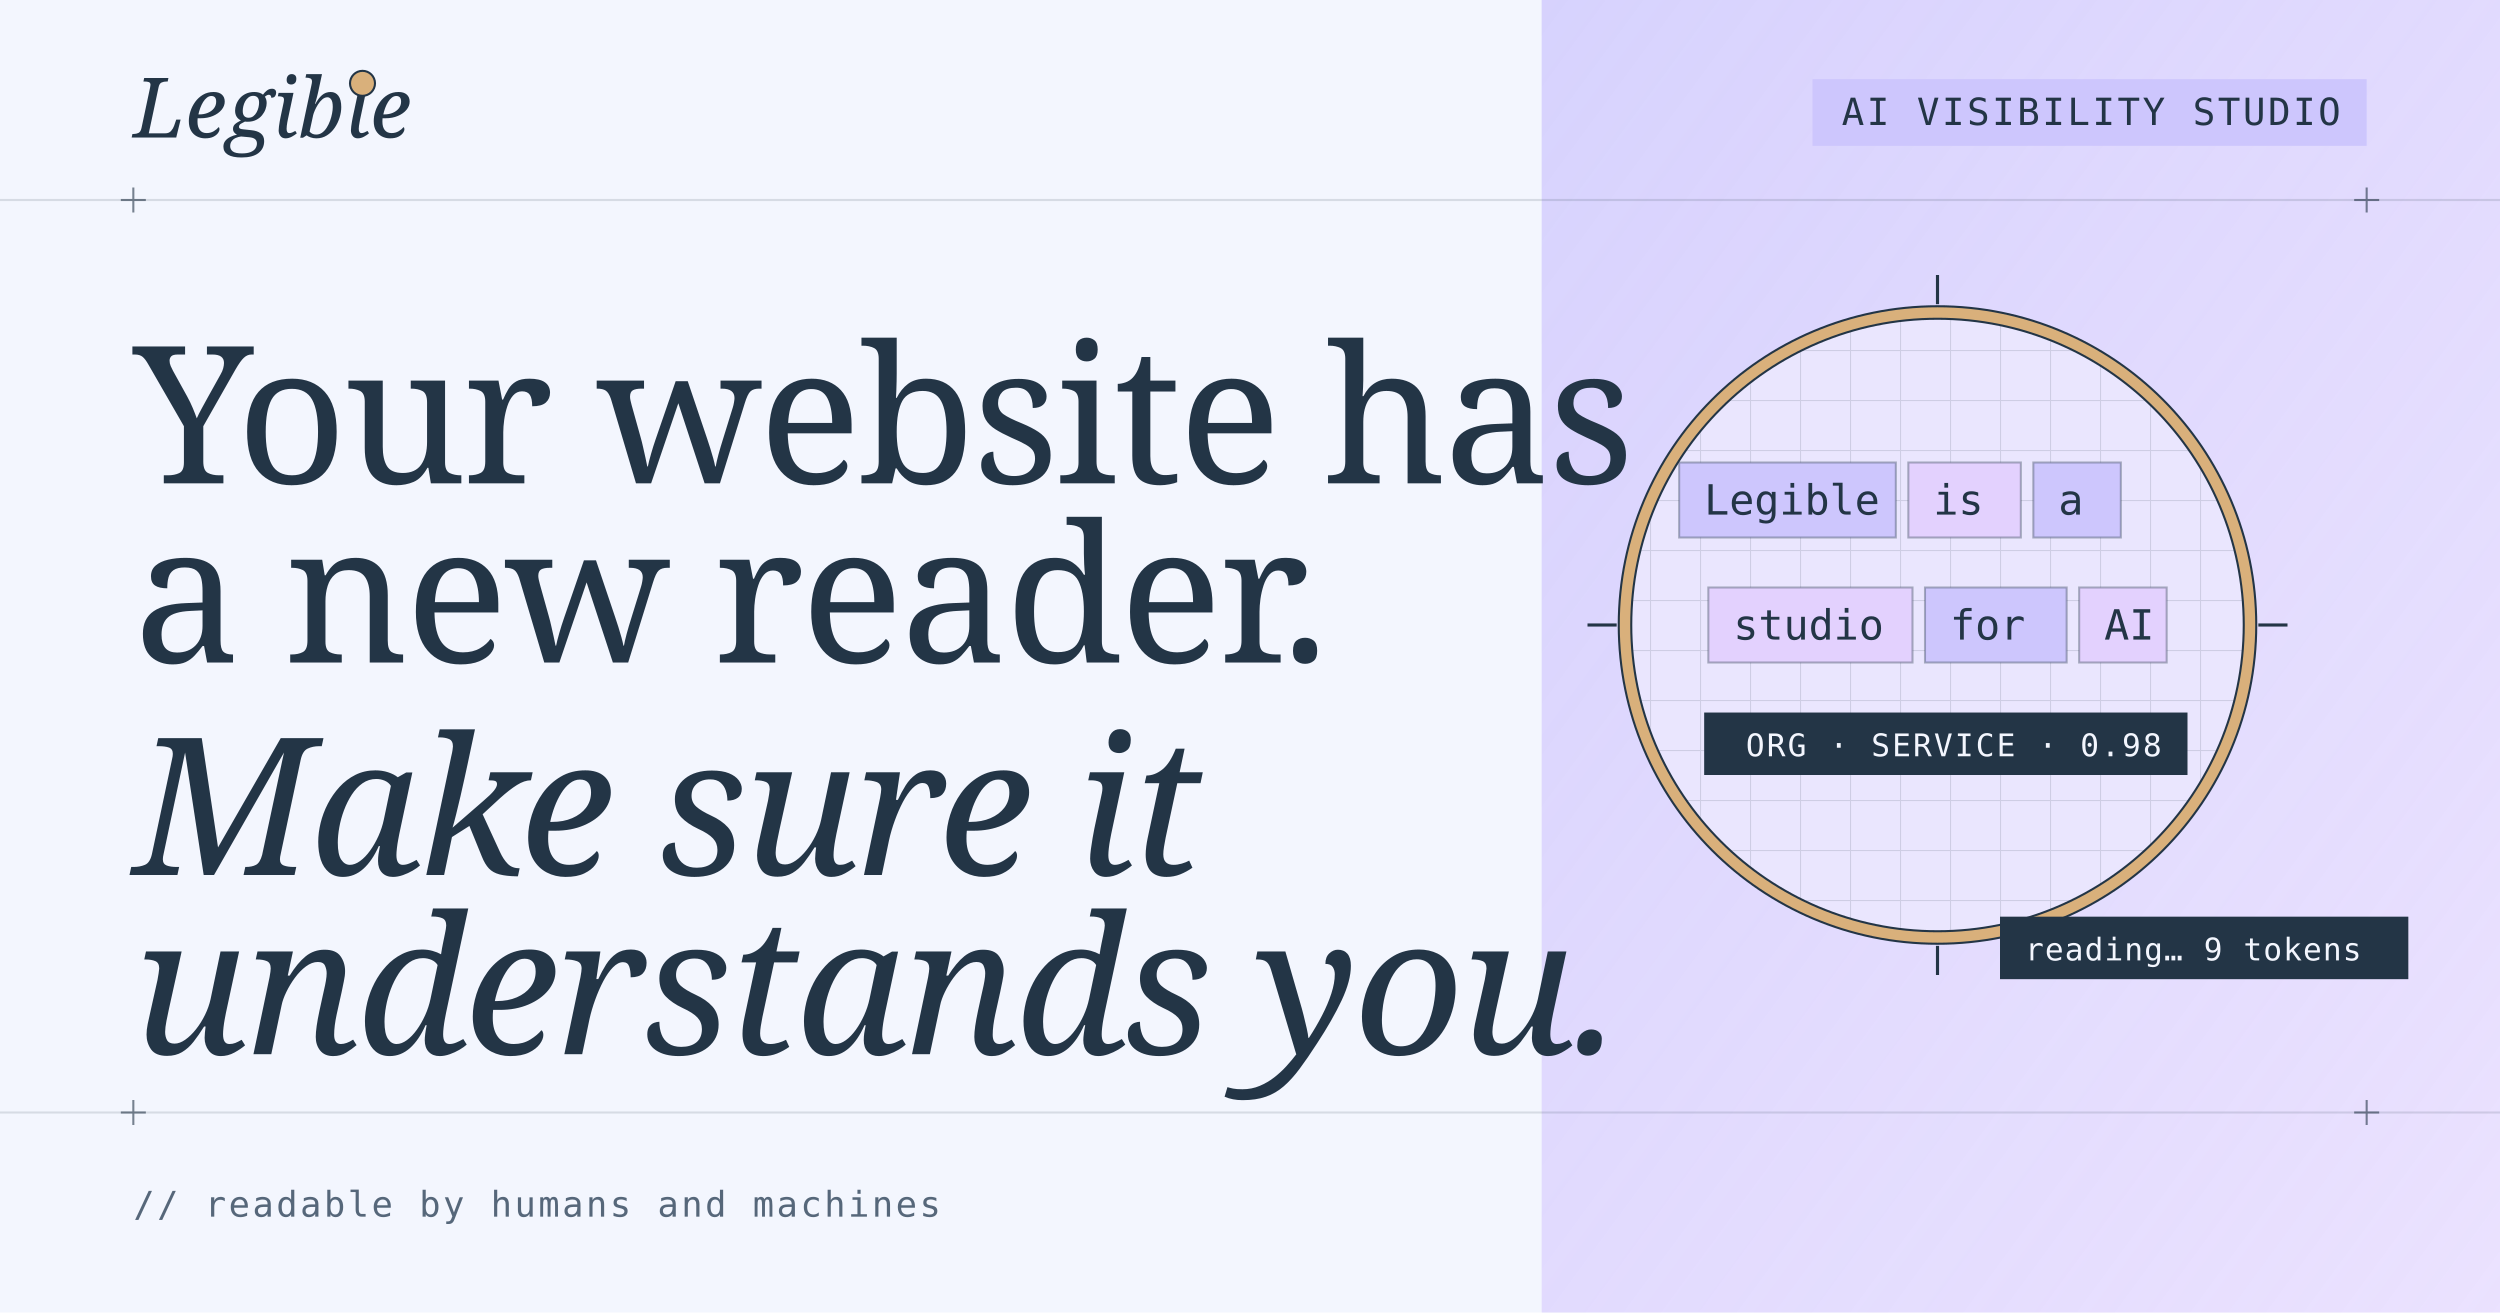
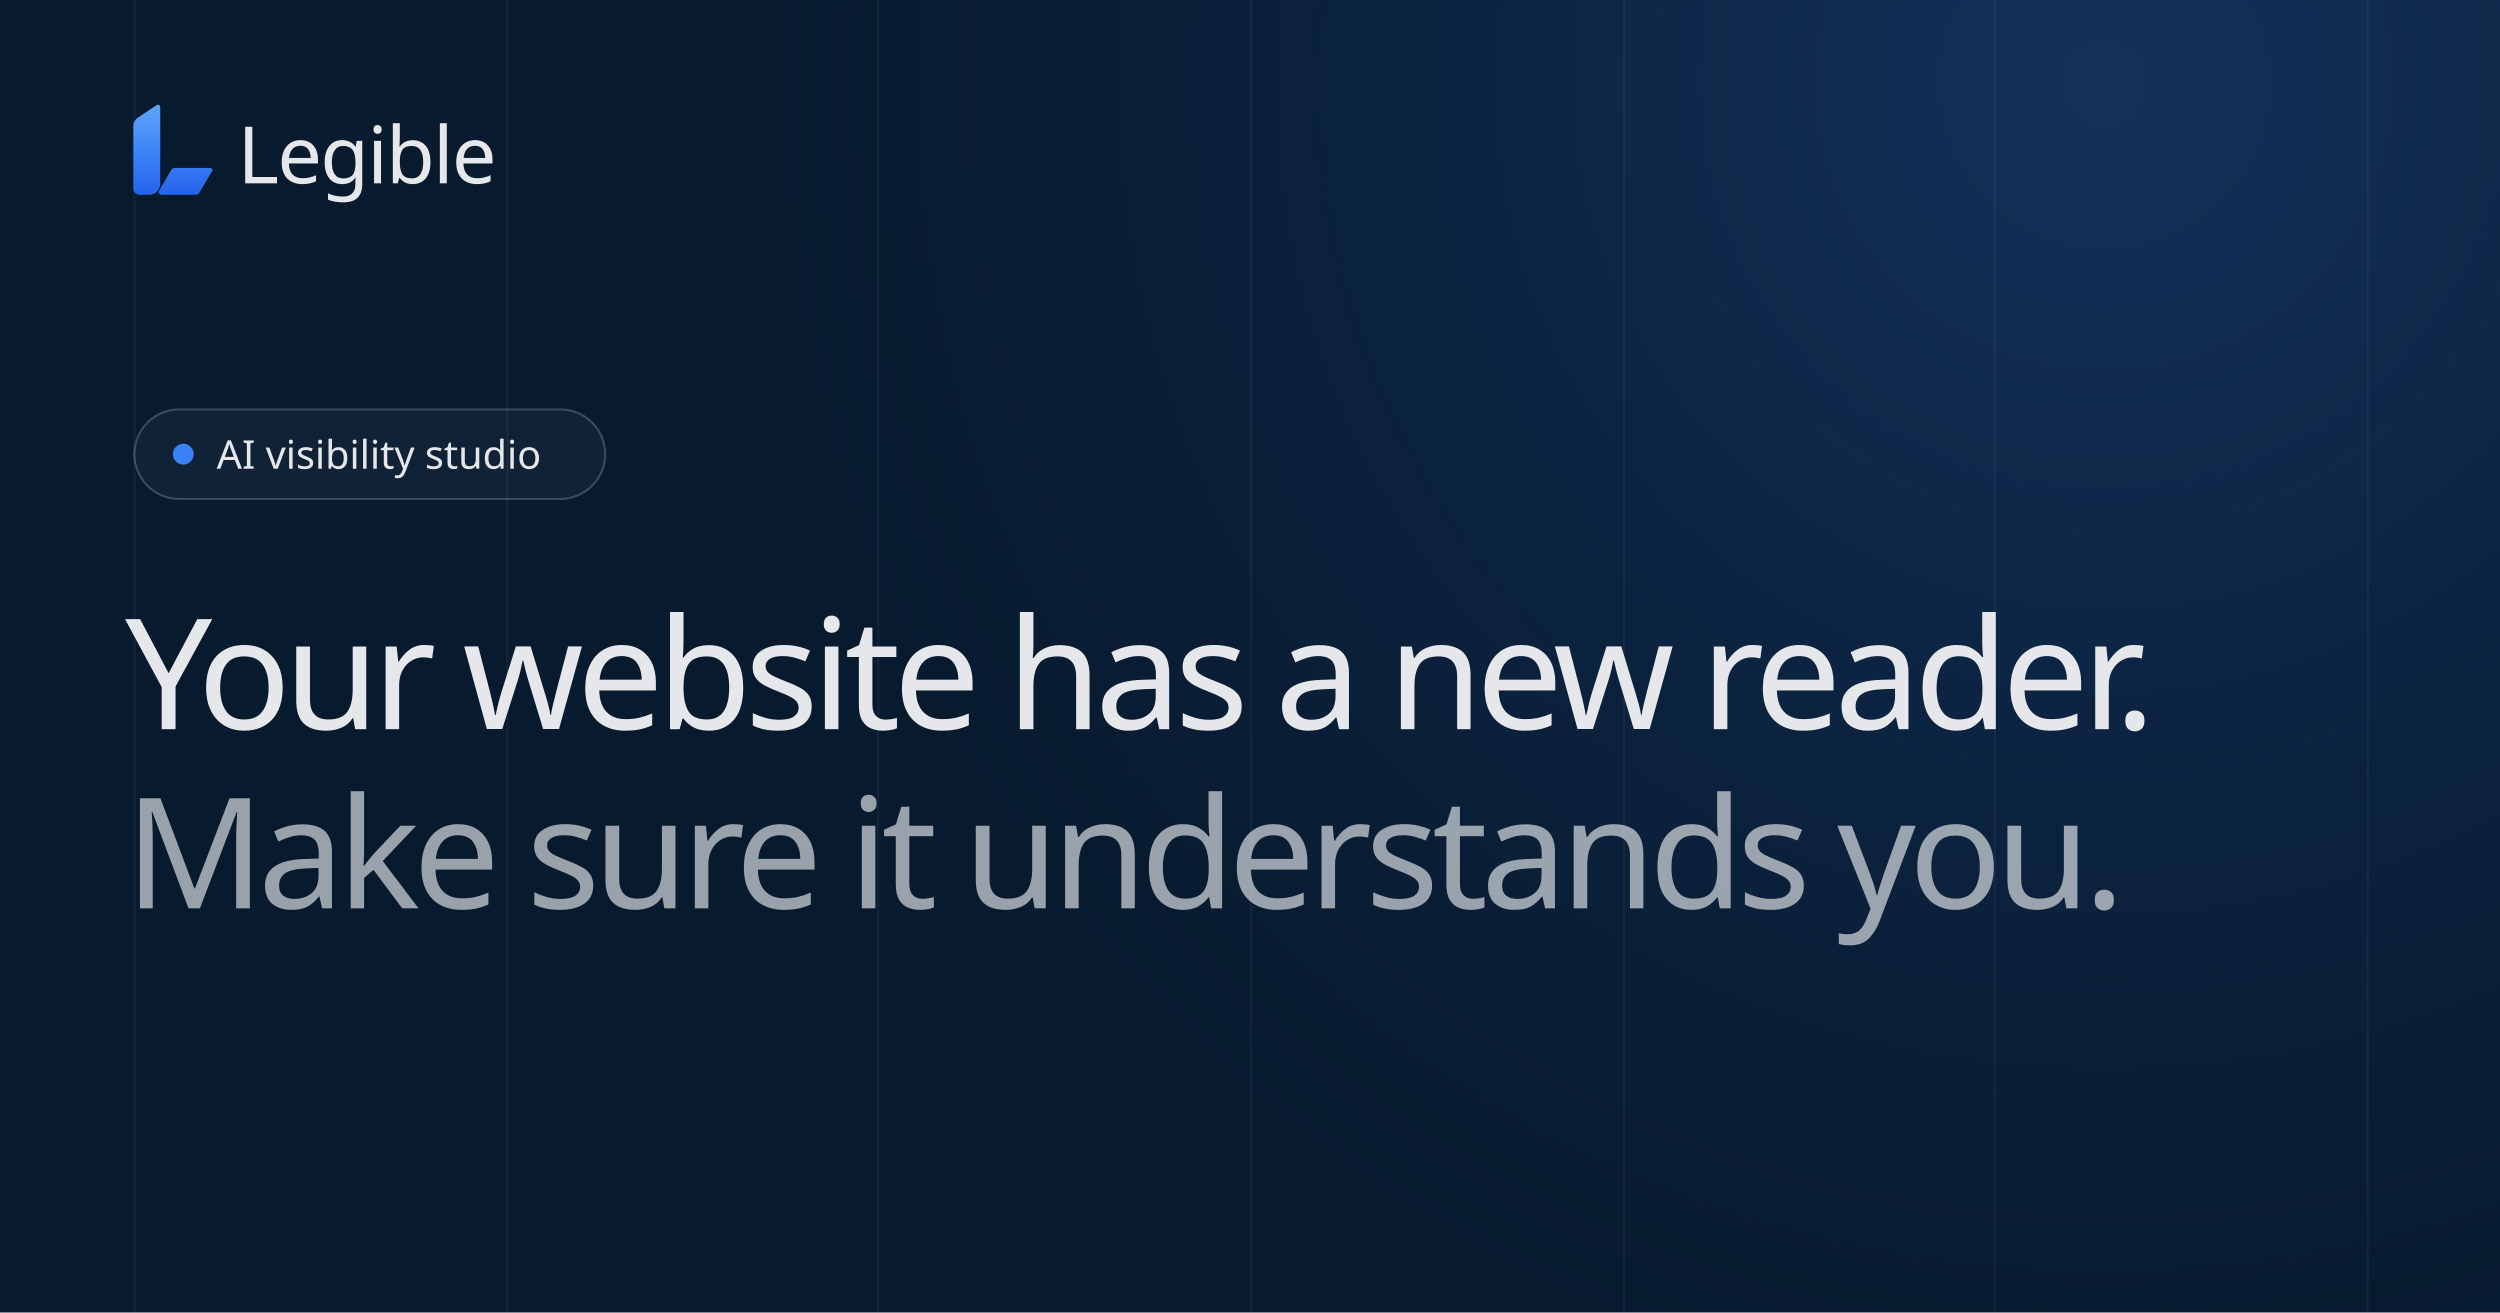
<svg xmlns="http://www.w3.org/2000/svg" width="1200" height="630" viewBox="0 0 1200 630">
  <defs>
    <style>
-       @font-face { font-family: "IS"; src: url("../fonts/InstrumentSerif-Regular.woff2") format("woff2"); }
-       @font-face { font-family: "IS"; font-style: italic; src: url("../fonts/InstrumentSerif-Italic.woff2") format("woff2"); }
-       @font-face { font-family: "JB"; font-weight: 500; src: url("../fonts/JetBrainsMono-Medium.woff2") format("woff2"); }
-       .serif { font-family: "IS", Georgia, serif; fill: #233546; }
-       .mono { font-family: "JB", Menlo, monospace; font-weight: 500; font-size: 18px; letter-spacing: 1.2px; }
+       @font-face { font-family: "Geist"; font-weight: 100 900; src: url("../fonts/Geist-Variable.woff2") format("woff2"); }
+       .sans { font-family: "Geist", system-ui, sans-serif; }
    </style>
-     <linearGradient id="wash" x1="0" y1="0" x2="1" y2="1">
-       <stop offset="0" stop-color="#CDC6FD" stop-opacity=".75" />
-       <stop offset="1" stop-color="#E3D1FE" stop-opacity=".55" />
+     <linearGradient id="mark" x1="0" y1="0" x2="0" y2="128" gradientUnits="userSpaceOnUse">
+       <stop offset="0" stop-color="#60A5FA" />
+       <stop offset=".55" stop-color="#3B82F6" />
+       <stop offset="1" stop-color="#2563EB" />
    </linearGradient>
-     <clipPath id="lens">
-       <circle cx="930" cy="300" r="150" />
-     </clipPath>
-     <pattern id="grid" width="24" height="24" patternUnits="userSpaceOnUse">
-       <path d="M24 0H0V24" fill="none" stroke="#233546" stroke-opacity=".14" />
-     </pattern>
+     <radialGradient id="bloom" cx="1010" cy="40" r="640" gradientUnits="userSpaceOnUse">
+       <stop offset="0" stop-color="#3B82F6" stop-opacity=".22" />
+       <stop offset=".55" stop-color="#3B82F6" stop-opacity=".08" />
+       <stop offset="1" stop-color="#3B82F6" stop-opacity="0" />
+     </radialGradient>
  </defs>
-   <rect width="1200" height="630" fill="#F3F6FE" />
-   <rect x="740" y="0" width="460" height="630" fill="url(#wash)" />
-   <path d="M0 96H1200M0 534H1200" stroke="#233546" stroke-opacity=".14" />
-   <path d="M64 90v12M58 96h12M1136 90v12M1130 96h12M64 528v12M58 534h12M1136 528v12M1130 534h12" stroke="#233546" stroke-opacity=".6" />
-   <text x="64" y="66" class="serif" font-style="italic" font-size="40">Legible</text>
-   <circle cx="174" cy="40" r="6" fill="#D9B07B" stroke="#233546" />
-   <g transform="translate(870 38)">
-     <rect width="266" height="32" fill="#CDC6FD" />
-     <text x="14" y="22" class="mono" fill="#233546">AI VISIBILITY STUDIO</text>
+   <rect width="1200" height="630" fill="#071A2E" />
+   <rect width="1200" height="630" fill="url(#bloom)" />
+   <g stroke="#E5E7EB" stroke-opacity=".05" stroke-width="1">
+     <path d="M64.5 0V630M243.5 0V630M421.5 0V630M600.5 0V630M779.5 0V630M957.5 0V630M1136.5 0V630" />
  </g>
-   <text class="serif" font-size="92" letter-spacing="-1.5">
-     <tspan x="64" y="232">Your website has</tspan>
-     <tspan x="64" y="318">a new reader.</tspan>
-     <tspan x="64" y="420" font-style="italic">Make sure it</tspan>
-     <tspan x="64" y="506" font-style="italic">understands you.</tspan>
+   <g transform="translate(64 50) scale(.34)" fill="url(#mark)">
+     <path d="M0 31C0 25.6 2.4 21.6 7 18.6L32.6 1.5C35 -.1 38 1.2 38 4.2V112C38 120.8 30.8 128 22 128H9C4 128 0 124 0 119Z" />
+     <path d="M39.6 128C36.5 128 34.6 124.9 36.2 122.3L52.8 94C54.2 91.5 55.8 90 58.7 90H108.6C111.1 90 112.5 92.7 111.1 94.7L93.4 124.6C92 127 90.6 128 87.6 128Z" />
+   </g>
+   <text x="114" y="88" class="sans" font-size="38" font-weight="500" letter-spacing="-.8" fill="#E5E7EB">Legible</text>
+   <rect x="64.5" y="196.5" width="226" height="43" rx="21.5" fill="#E5E7EB" fill-opacity=".04" stroke="#E5E7EB" stroke-opacity=".22" />
+   <circle cx="88" cy="218" r="5" fill="#3B82F6" />
+   <text x="104" y="225" class="sans" font-size="19" font-weight="400" fill="#E5E7EB">AI visibility studio</text>
+   <text class="sans" font-size="74" letter-spacing="-3.3" fill="#E5E7EB">
+     <tspan x="60" y="350" font-weight="400">Your website has a new reader.</tspan>
+     <tspan x="60" y="436" font-weight="300" fill-opacity=".66">Make sure it understands you.</tspan>
  </text>
-   <g clip-path="url(#lens)">
-     <rect x="770" y="140" width="320" height="320" fill="#EAE6FE" />
-     <rect x="770" y="140" width="320" height="320" fill="url(#grid)" />
-     <g font-family="JB, monospace" font-weight="500" font-size="20" fill="#233546">
-       <rect x="806" y="222" width="104" height="36" fill="#CDC6FD" stroke="#233546" stroke-opacity=".35" />
-       <text x="818" y="247">Legible</text>
-       <rect x="916" y="222" width="54" height="36" fill="#E3D1FE" stroke="#233546" stroke-opacity=".35" />
-       <text x="928" y="247">is</text>
-       <rect x="976" y="222" width="42" height="36" fill="#CDC6FD" stroke="#233546" stroke-opacity=".35" />
-       <text x="988" y="247">a</text>
-       <rect x="820" y="282" width="98" height="36" fill="#E3D1FE" stroke="#233546" stroke-opacity=".35" />
-       <text x="832" y="307">studio</text>
-       <rect x="924" y="282" width="68" height="36" fill="#CDC6FD" stroke="#233546" stroke-opacity=".35" />
-       <text x="936" y="307">for</text>
-       <rect x="998" y="282" width="42" height="36" fill="#E3D1FE" stroke="#233546" stroke-opacity=".35" />
-       <text x="1010" y="307">AI</text>
-       <rect x="818" y="342" width="232" height="30" fill="#233546" />
-       <text x="838" y="363" font-size="15" fill="#F3F6FE" letter-spacing="1">ORG · SERVICE · 0.98</text>
-     </g>
-   </g>
-   <circle cx="930" cy="300" r="150" fill="none" stroke="#233546" stroke-width="7" />
-   <circle cx="930" cy="300" r="150" fill="none" stroke="#D9B07B" stroke-width="5" />
-   <path d="M930 132v14M930 454v14M762 300h14M1084 300h14" stroke="#233546" stroke-width="1.5" />
-   <g transform="translate(960 440)">
-     <rect width="196" height="30" fill="#233546" />
-     <text x="12" y="21" class="mono" style="font-size:15px;letter-spacing:.5px" fill="#F3F6FE">reading… 9 tokens</text>
-   </g>
-   <text x="64" y="584" class="mono" fill="#56677A" style="font-size:17px">// readable by humans and machines</text>
</svg>
